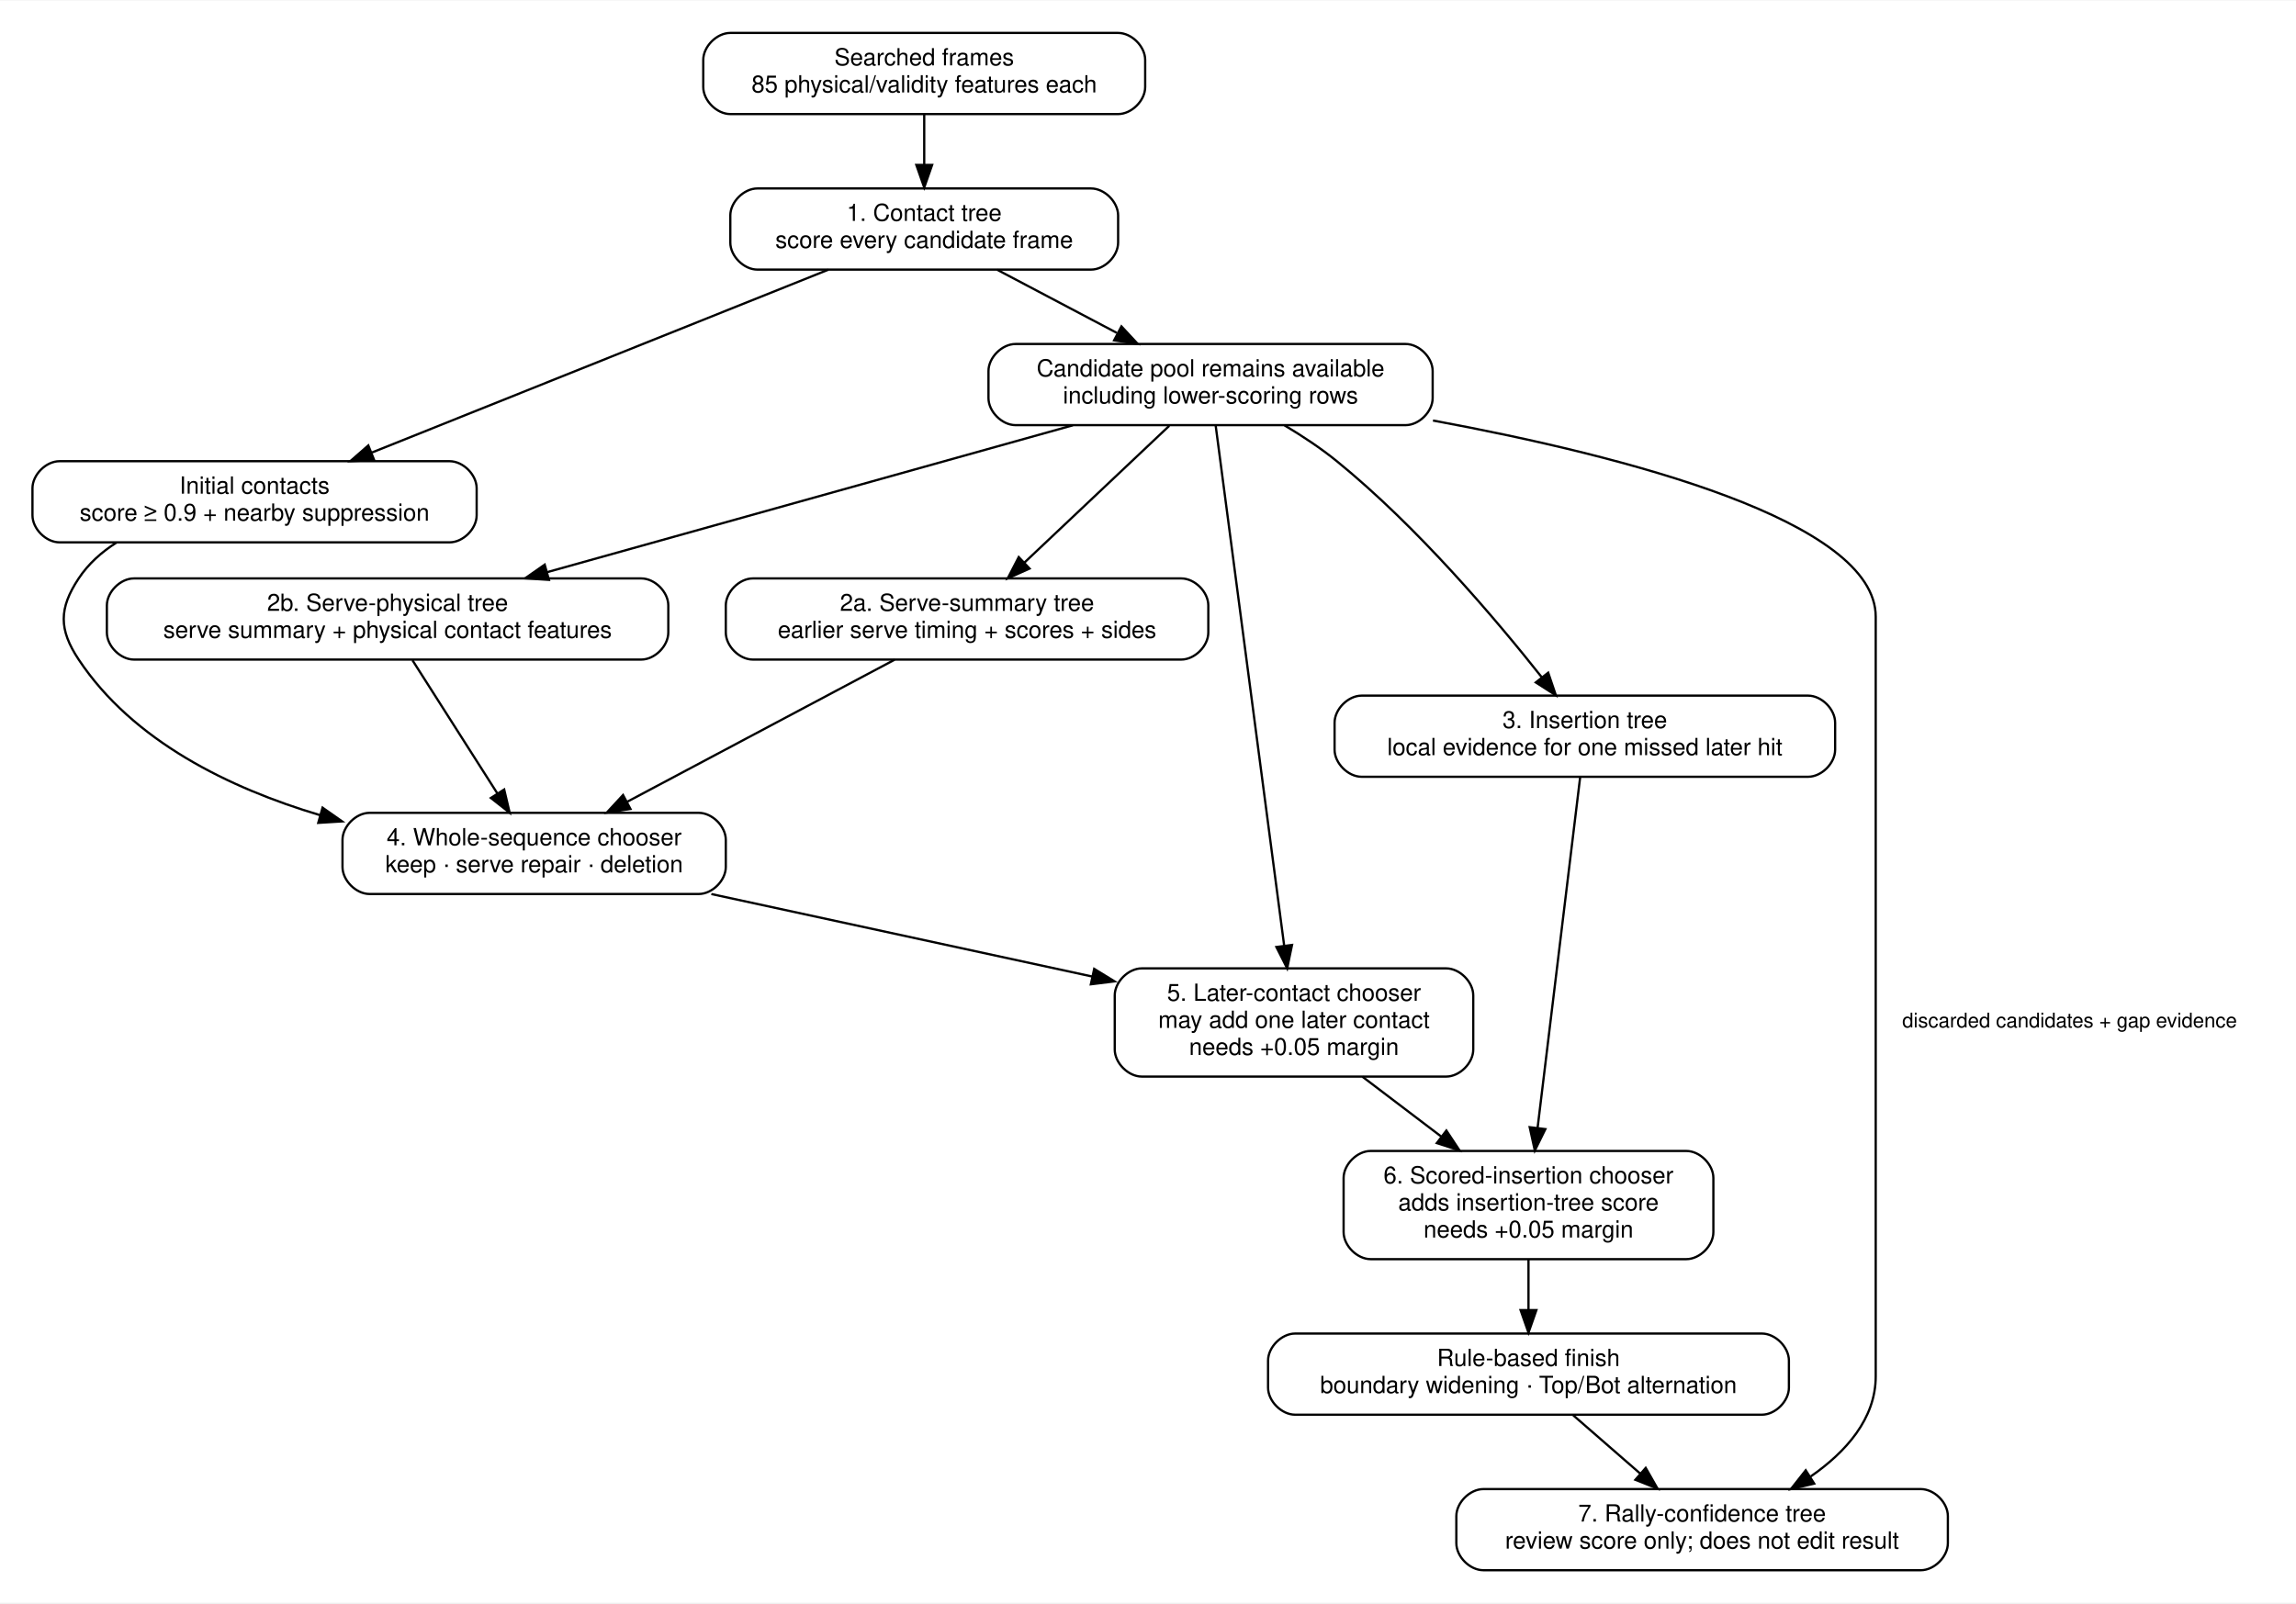
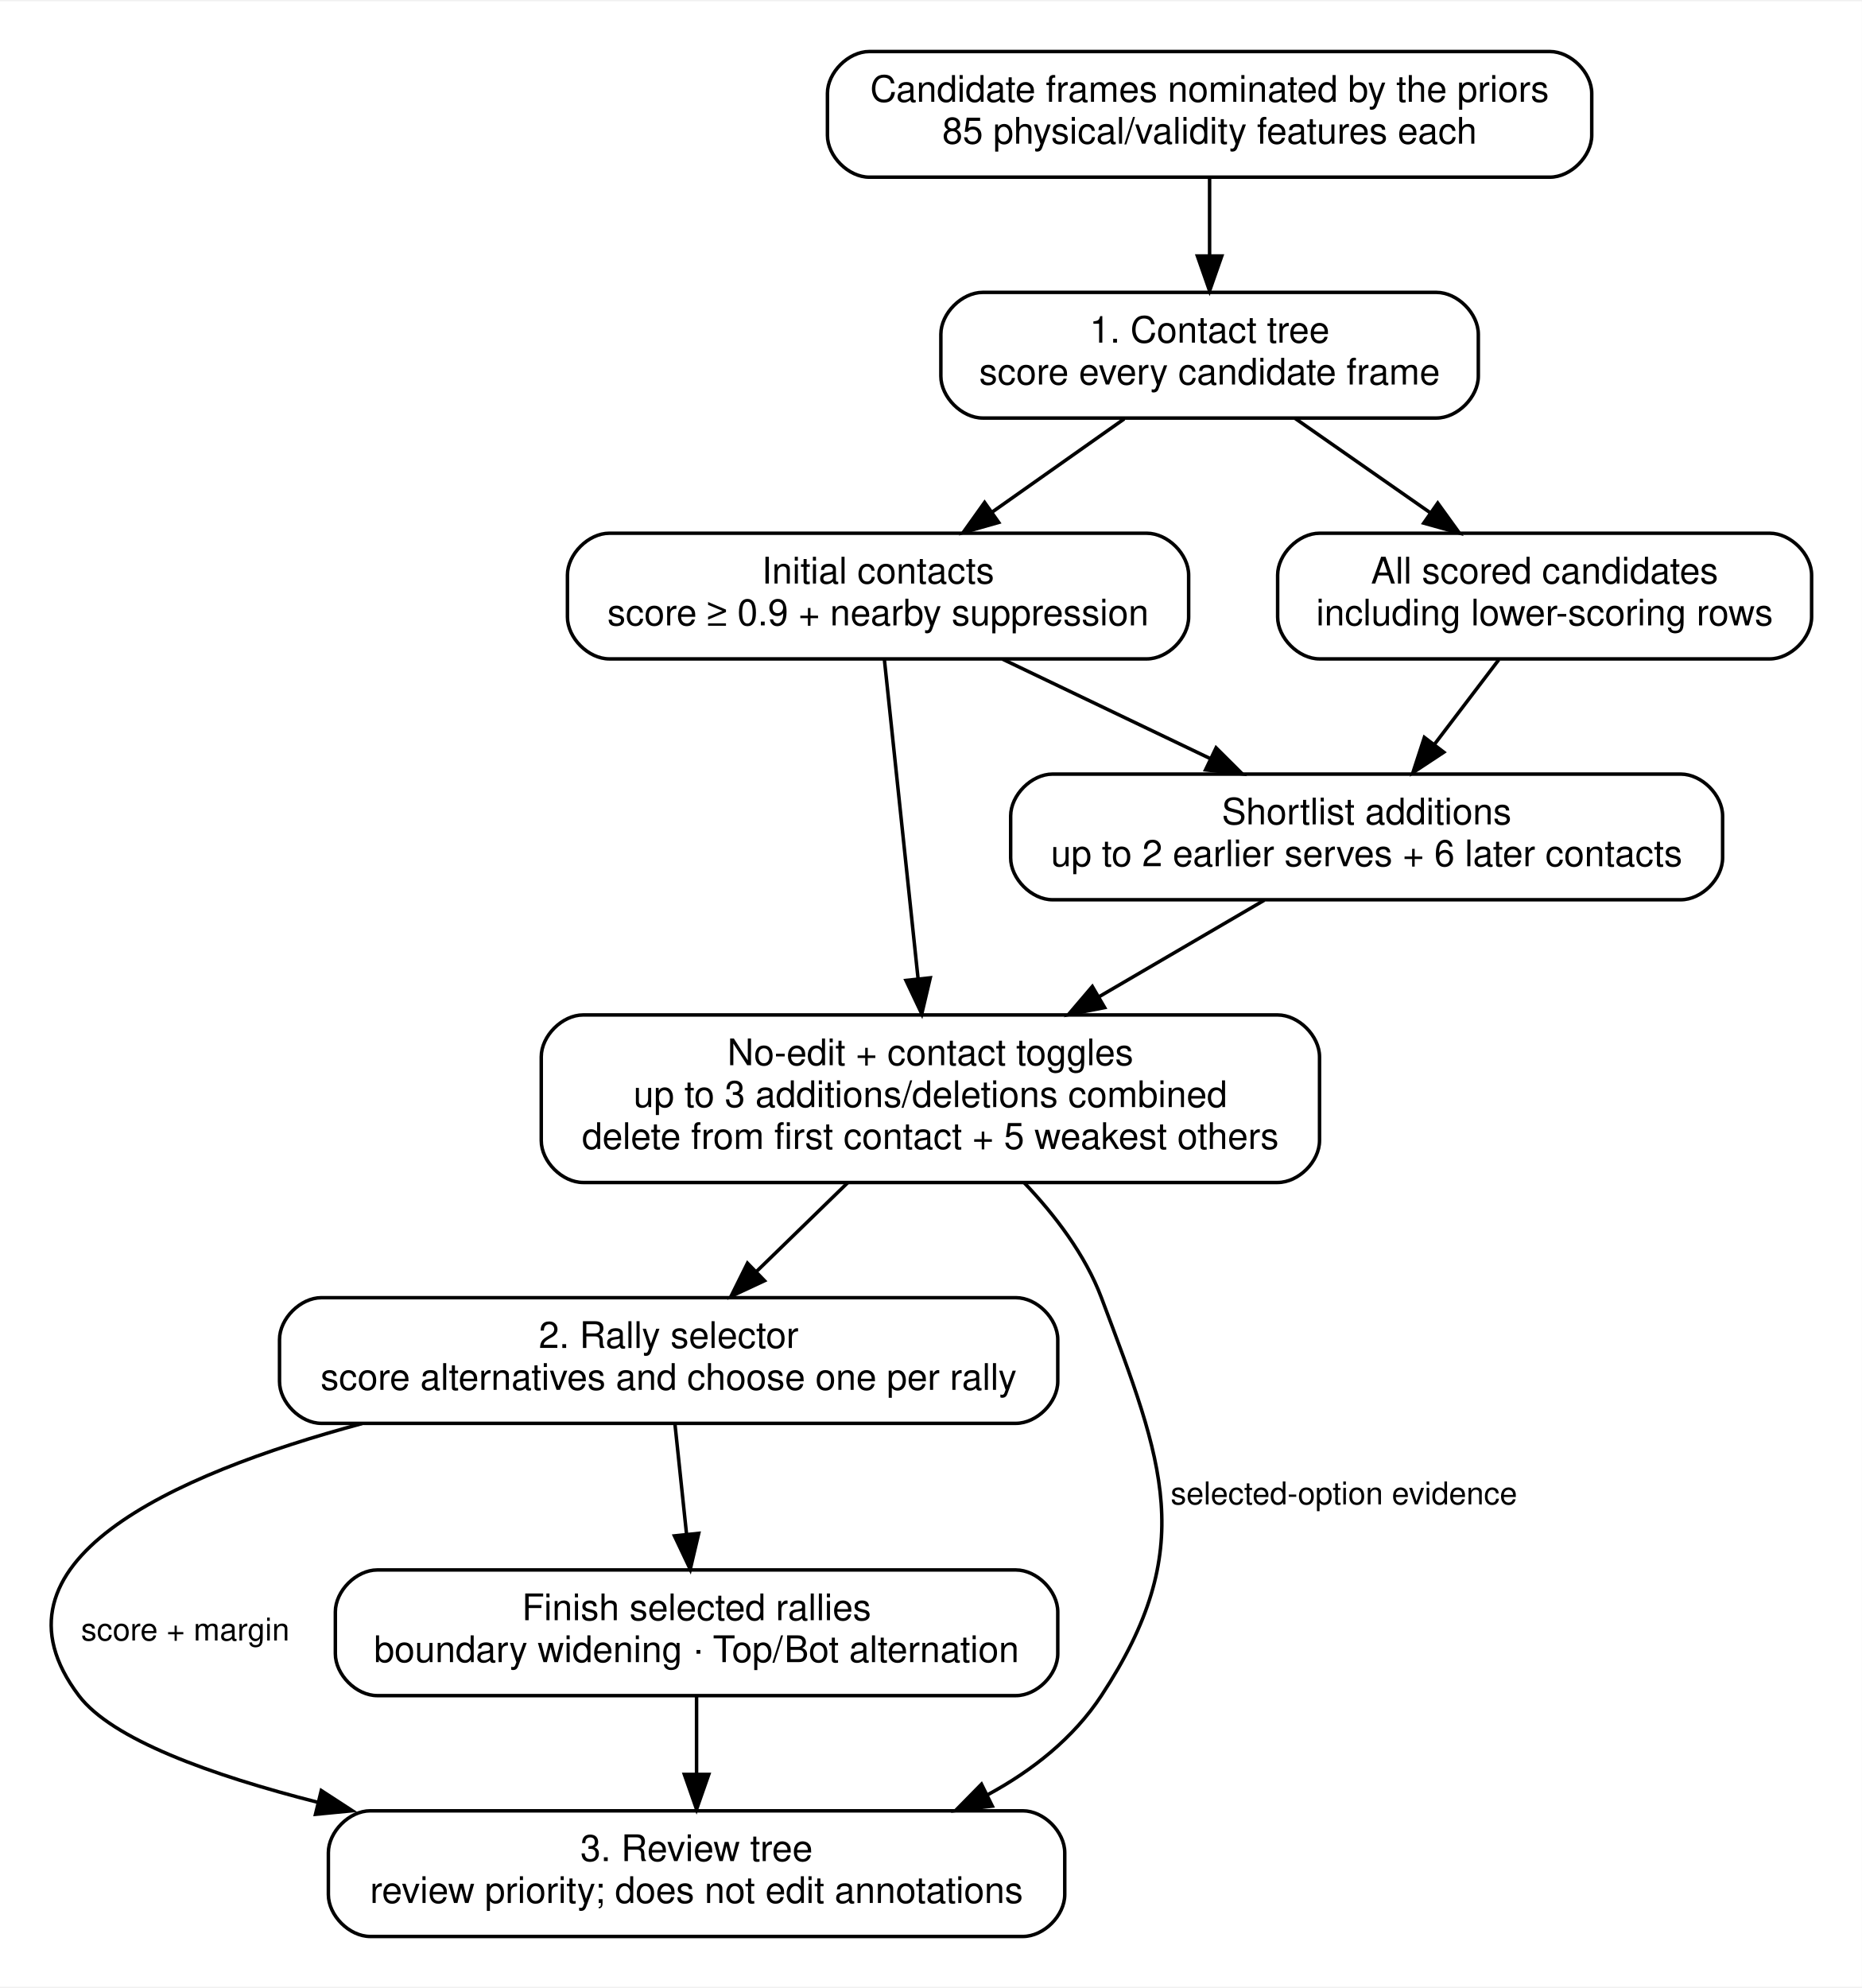
- <svg xmlns="http://www.w3.org/2000/svg" width="1018pt" height="711pt" viewBox="0.00 0.00 1018.30 710.80">
-   <g id="graph0" class="graph" transform="scale(1 1) rotate(0) translate(14.4 696.4)">
-     <polygon fill="white" stroke="transparent" points="-14.4,14.4 -14.4,-696.4 1003.9,-696.4 1003.9,14.4 -14.4,14.4" />
+ <svg xmlns="http://www.w3.org/2000/svg" width="533pt" height="569pt" viewBox="0.00 0.00 533.49 568.80">
+   <g id="graph0" class="graph" transform="scale(1 1) rotate(0) translate(14.4 554.4)">
+     <polygon fill="white" stroke="transparent" points="-14.4,14.4 -14.4,-554.4 519.09,-554.4 519.09,14.4 -14.4,14.4" />
    <g id="node1" class="node">
-       <path fill="white" stroke="black" d="M481.5,-682C481.5,-682 309.5,-682 309.5,-682 303.5,-682 297.5,-676 297.5,-670 297.5,-670 297.5,-658 297.5,-658 297.5,-652 303.5,-646 309.5,-646 309.5,-646 481.5,-646 481.5,-646 487.5,-646 493.5,-652 493.5,-658 493.5,-658 493.5,-670 493.5,-670 493.5,-676 487.5,-682 481.5,-682" />
-       <text text-anchor="middle" x="395.5" y="-667.6" font-family="Helvetica,sans-Serif" font-size="10.50">Searched frames</text>
-       <text text-anchor="middle" x="395.5" y="-655.6" font-family="Helvetica,sans-Serif" font-size="10.50">85 physical/validity features each</text>
+       <path fill="white" stroke="black" d="M429.69,-540C429.69,-540 234.69,-540 234.69,-540 228.69,-540 222.69,-534 222.69,-528 222.69,-528 222.69,-516 222.69,-516 222.69,-510 228.69,-504 234.69,-504 234.69,-504 429.69,-504 429.69,-504 435.69,-504 441.69,-510 441.69,-516 441.69,-516 441.69,-528 441.69,-528 441.69,-534 435.69,-540 429.69,-540" />
+       <text text-anchor="middle" x="332.19" y="-525.6" font-family="Helvetica,sans-Serif" font-size="10.50">Candidate frames nominated by the priors</text>
+       <text text-anchor="middle" x="332.19" y="-513.6" font-family="Helvetica,sans-Serif" font-size="10.50">85 physical/validity features each</text>
    </g>
    <g id="node2" class="node">
-       <path fill="white" stroke="black" d="M469.5,-613C469.5,-613 321.5,-613 321.5,-613 315.5,-613 309.5,-607 309.5,-601 309.5,-601 309.5,-589 309.5,-589 309.5,-583 315.5,-577 321.5,-577 321.5,-577 469.5,-577 469.5,-577 475.5,-577 481.5,-583 481.5,-589 481.5,-589 481.5,-601 481.5,-601 481.5,-607 475.5,-613 469.5,-613" />
-       <text text-anchor="middle" x="395.5" y="-598.6" font-family="Helvetica,sans-Serif" font-size="10.50">1. Contact tree</text>
-       <text text-anchor="middle" x="395.5" y="-586.6" font-family="Helvetica,sans-Serif" font-size="10.50">score every candidate frame</text>
+       <path fill="white" stroke="black" d="M397.19,-471C397.19,-471 267.19,-471 267.19,-471 261.19,-471 255.19,-465 255.19,-459 255.19,-459 255.19,-447 255.19,-447 255.19,-441 261.19,-435 267.19,-435 267.19,-435 397.19,-435 397.19,-435 403.19,-435 409.19,-441 409.19,-447 409.19,-447 409.19,-459 409.19,-459 409.19,-465 403.19,-471 397.19,-471" />
+       <text text-anchor="middle" x="332.19" y="-456.6" font-family="Helvetica,sans-Serif" font-size="10.50">1. Contact tree</text>
+       <text text-anchor="middle" x="332.19" y="-444.6" font-family="Helvetica,sans-Serif" font-size="10.50">score every candidate frame</text>
    </g>
    <g id="edge1" class="edge">
-       <path fill="none" stroke="black" d="M395.5,-645.75C395.5,-639 395.5,-631.09 395.5,-623.59" />
-       <polygon fill="black" stroke="black" points="399,-623.43 395.5,-613.43 392,-623.43 399,-623.43" />
+       <path fill="none" stroke="black" d="M332.19,-503.75C332.19,-497 332.19,-489.09 332.19,-481.59" />
+       <polygon fill="black" stroke="black" points="335.69,-481.43 332.19,-471.43 328.69,-481.43 335.69,-481.43" />
    </g>
    <g id="node3" class="node">
-       <path fill="white" stroke="black" d="M185,-492C185,-492 12,-492 12,-492 6,-492 0,-486 0,-480 0,-480 0,-468 0,-468 0,-462 6,-456 12,-456 12,-456 185,-456 185,-456 191,-456 197,-462 197,-468 197,-468 197,-480 197,-480 197,-486 191,-492 185,-492" />
-       <text text-anchor="middle" x="98.5" y="-477.6" font-family="Helvetica,sans-Serif" font-size="10.50">Initial contacts</text>
-       <text text-anchor="middle" x="98.5" y="-465.6" font-family="Helvetica,sans-Serif" font-size="10.50">score ≥ 0.9 + nearby suppression</text>
+       <path fill="white" stroke="black" d="M314.19,-402C314.19,-402 160.19,-402 160.19,-402 154.19,-402 148.19,-396 148.19,-390 148.19,-390 148.19,-378 148.19,-378 148.19,-372 154.19,-366 160.19,-366 160.19,-366 314.19,-366 314.19,-366 320.19,-366 326.19,-372 326.19,-378 326.19,-378 326.19,-390 326.19,-390 326.19,-396 320.19,-402 314.19,-402" />
+       <text text-anchor="middle" x="237.19" y="-387.6" font-family="Helvetica,sans-Serif" font-size="10.50">Initial contacts</text>
+       <text text-anchor="middle" x="237.19" y="-375.6" font-family="Helvetica,sans-Serif" font-size="10.50">score ≥ 0.9 + nearby suppression</text>
    </g>
    <g id="edge2" class="edge">
-       <path fill="none" stroke="black" d="M352.95,-576.95C299.58,-555.57 208.1,-518.92 150.6,-495.87" />
-       <polygon fill="black" stroke="black" points="151.56,-492.49 140.97,-492.02 148.95,-498.99 151.56,-492.49" />
+       <path fill="none" stroke="black" d="M307.72,-434.75C296.2,-426.62 282.29,-416.81 269.87,-408.05" />
+       <polygon fill="black" stroke="black" points="271.76,-405.1 261.57,-402.2 267.72,-410.82 271.76,-405.1" />
    </g>
    <g id="node4" class="node">
-       <path fill="white" stroke="black" d="M609,-544C609,-544 436,-544 436,-544 430,-544 424,-538 424,-532 424,-532 424,-520 424,-520 424,-514 430,-508 436,-508 436,-508 609,-508 609,-508 615,-508 621,-514 621,-520 621,-520 621,-532 621,-532 621,-538 615,-544 609,-544" />
-       <text text-anchor="middle" x="522.5" y="-529.6" font-family="Helvetica,sans-Serif" font-size="10.50">Candidate pool remains available</text>
-       <text text-anchor="middle" x="522.5" y="-517.6" font-family="Helvetica,sans-Serif" font-size="10.50">including lower-scoring rows</text>
+       <path fill="white" stroke="black" d="M492.69,-402C492.69,-402 363.69,-402 363.69,-402 357.69,-402 351.69,-396 351.69,-390 351.69,-390 351.69,-378 351.69,-378 351.69,-372 357.69,-366 363.69,-366 363.69,-366 492.69,-366 492.69,-366 498.69,-366 504.69,-372 504.69,-378 504.69,-378 504.69,-390 504.69,-390 504.69,-396 498.69,-402 492.69,-402" />
+       <text text-anchor="middle" x="428.19" y="-387.6" font-family="Helvetica,sans-Serif" font-size="10.50">All scored candidates</text>
+       <text text-anchor="middle" x="428.19" y="-375.6" font-family="Helvetica,sans-Serif" font-size="10.50">including lower-scoring rows</text>
    </g>
    <g id="edge3" class="edge">
-       <path fill="none" stroke="black" d="M427.88,-576.92C444,-568.41 463.68,-558.03 480.9,-548.94" />
-       <polygon fill="black" stroke="black" points="482.97,-551.81 490.18,-544.05 479.71,-545.62 482.97,-551.81" />
+       <path fill="none" stroke="black" d="M356.66,-434.92C368.4,-426.73 382.62,-416.8 395.29,-407.96" />
+       <polygon fill="black" stroke="black" points="397.56,-410.64 403.76,-402.05 393.55,-404.9 397.56,-410.64" />
+     </g>
+     <g id="node5" class="node">
+       <path fill="white" stroke="black" d="M467.19,-333C467.19,-333 287.19,-333 287.19,-333 281.19,-333 275.19,-327 275.19,-321 275.19,-321 275.19,-309 275.19,-309 275.19,-303 281.19,-297 287.19,-297 287.19,-297 467.19,-297 467.19,-297 473.19,-297 479.19,-303 479.19,-309 479.19,-309 479.19,-321 479.19,-321 479.19,-327 473.19,-333 467.19,-333" />
+       <text text-anchor="middle" x="377.19" y="-318.6" font-family="Helvetica,sans-Serif" font-size="10.50">Shortlist additions</text>
+       <text text-anchor="middle" x="377.19" y="-306.6" font-family="Helvetica,sans-Serif" font-size="10.50">up to 2 earlier serves + 6 later contacts</text>
+     </g>
+     <g id="edge4" class="edge">
+       <path fill="none" stroke="black" d="M272.88,-365.92C290.98,-357.26 313.15,-346.65 332.38,-337.44" />
+       <polygon fill="black" stroke="black" points="334.05,-340.52 341.56,-333.05 331.03,-334.21 334.05,-340.52" />
+     </g>
+     <g id="node6" class="node">
+       <path fill="white" stroke="black" d="M351.69,-264C351.69,-264 152.69,-264 152.69,-264 146.69,-264 140.69,-258 140.69,-252 140.69,-252 140.69,-228 140.69,-228 140.69,-222 146.69,-216 152.69,-216 152.69,-216 351.69,-216 351.69,-216 357.69,-216 363.69,-222 363.69,-228 363.69,-228 363.69,-252 363.69,-252 363.69,-258 357.69,-264 351.69,-264" />
+       <text text-anchor="middle" x="252.19" y="-249.6" font-family="Helvetica,sans-Serif" font-size="10.50">No-edit + contact toggles</text>
+       <text text-anchor="middle" x="252.19" y="-237.6" font-family="Helvetica,sans-Serif" font-size="10.50">up to 3 additions/deletions combined</text>
+       <text text-anchor="middle" x="252.19" y="-225.6" font-family="Helvetica,sans-Serif" font-size="10.50">delete from first contact + 5 weakest others</text>
+     </g>
+     <g id="edge6" class="edge">
+       <path fill="none" stroke="black" d="M239,-365.87C241.38,-343.27 245.64,-303.01 248.67,-274.31" />
+       <polygon fill="black" stroke="black" points="252.15,-274.63 249.72,-264.31 245.19,-273.89 252.15,-274.63" />
+     </g>
+     <g id="edge5" class="edge">
+       <path fill="none" stroke="black" d="M415.05,-365.75C409.45,-358.38 402.79,-349.63 396.63,-341.54" />
+       <polygon fill="black" stroke="black" points="399.3,-339.27 390.45,-333.43 393.73,-343.51 399.3,-339.27" />
+     </g>
+     <g id="edge7" class="edge">
+       <path fill="none" stroke="black" d="M347.88,-296.88C333.75,-288.64 316.44,-278.53 300.45,-269.18" />
+       <polygon fill="black" stroke="black" points="302.12,-266.11 291.72,-264.09 298.59,-272.15 302.12,-266.11" />
+     </g>
+     <g id="node7" class="node">
+       <path fill="white" stroke="black" d="M276.69,-183C276.69,-183 77.69,-183 77.69,-183 71.69,-183 65.69,-177 65.69,-171 65.69,-171 65.69,-159 65.69,-159 65.69,-153 71.69,-147 77.69,-147 77.69,-147 276.69,-147 276.69,-147 282.69,-147 288.69,-153 288.69,-159 288.69,-159 288.69,-171 288.69,-171 288.69,-177 282.69,-183 276.69,-183" />
+       <text text-anchor="middle" x="177.19" y="-168.6" font-family="Helvetica,sans-Serif" font-size="10.50">2. Rally selector</text>
+       <text text-anchor="middle" x="177.19" y="-156.6" font-family="Helvetica,sans-Serif" font-size="10.50">score alternatives and choose one per rally</text>
+     </g>
+     <g id="edge8" class="edge">
+       <path fill="none" stroke="black" d="M228.46,-215.9C220.18,-207.84 210.86,-198.77 202.46,-190.6" />
+       <polygon fill="black" stroke="black" points="204.66,-187.86 195.06,-183.39 199.78,-192.88 204.66,-187.86" />
+     </g>
+     <g id="node9" class="node">
+       <path fill="white" stroke="black" d="M278.69,-36C278.69,-36 91.69,-36 91.69,-36 85.69,-36 79.69,-30 79.69,-24 79.69,-24 79.69,-12 79.69,-12 79.69,-6 85.69,0 91.69,0 91.69,0 278.69,0 278.69,0 284.69,0 290.69,-6 290.69,-12 290.69,-12 290.69,-24 290.69,-24 290.69,-30 284.69,-36 278.69,-36" />
+       <text text-anchor="middle" x="185.19" y="-21.6" font-family="Helvetica,sans-Serif" font-size="10.50">3. Review tree</text>
+       <text text-anchor="middle" x="185.19" y="-9.6" font-family="Helvetica,sans-Serif" font-size="10.50">review priority; does not edit annotations</text>
+     </g>
+     <g id="edge11" class="edge">
+       <path fill="none" stroke="black" d="M279.02,-215.98C287.83,-206.73 296.55,-195.33 301.19,-183 319.01,-135.57 329.03,-111.33 301.19,-69 293.16,-56.79 281.45,-47.55 268.52,-40.56" />
+       <polygon fill="black" stroke="black" points="269.93,-37.35 259.41,-36.08 266.83,-43.63 269.93,-37.35" />
+       <text text-anchor="middle" x="370.69" y="-123.8" font-family="Helvetica,sans-Serif" font-size="9.00">selected-option evidence</text>
    </g>
    <g id="node8" class="node">
-       <path fill="white" stroke="black" d="M295.5,-336C295.5,-336 149.5,-336 149.5,-336 143.5,-336 137.5,-330 137.5,-324 137.5,-324 137.5,-312 137.5,-312 137.5,-306 143.5,-300 149.5,-300 149.5,-300 295.5,-300 295.5,-300 301.5,-300 307.5,-306 307.5,-312 307.5,-312 307.5,-324 307.5,-324 307.5,-330 301.5,-336 295.5,-336" />
-       <text text-anchor="middle" x="222.5" y="-321.6" font-family="Helvetica,sans-Serif" font-size="10.50">4. Whole-sequence chooser</text>
-       <text text-anchor="middle" x="222.5" y="-309.6" font-family="Helvetica,sans-Serif" font-size="10.50">keep · serve repair · deletion</text>
-     </g>
-     <g id="edge7" class="edge">
-       <path fill="none" stroke="black" d="M37.27,-455.91C30.67,-451.72 24.81,-446.5 20.5,-440 11.66,-426.66 11.65,-417.33 20.5,-404 44.56,-367.77 87.42,-346.94 127.49,-334.99" />
-       <polygon fill="black" stroke="black" points="128.65,-338.3 137.33,-332.21 126.75,-331.56 128.65,-338.3" />
-     </g>
-     <g id="node5" class="node">
-       <path fill="white" stroke="black" d="M509.5,-440C509.5,-440 319.5,-440 319.5,-440 313.5,-440 307.5,-434 307.5,-428 307.5,-428 307.5,-416 307.5,-416 307.5,-410 313.5,-404 319.5,-404 319.5,-404 509.5,-404 509.5,-404 515.5,-404 521.5,-410 521.5,-416 521.5,-416 521.5,-428 521.5,-428 521.5,-434 515.5,-440 509.5,-440" />
-       <text text-anchor="middle" x="414.5" y="-425.6" font-family="Helvetica,sans-Serif" font-size="10.50">2a. Serve-summary tree</text>
-       <text text-anchor="middle" x="414.5" y="-413.6" font-family="Helvetica,sans-Serif" font-size="10.50">earlier serve timing + scores + sides</text>
-     </g>
-     <g id="edge4" class="edge">
-       <path fill="none" stroke="black" d="M504.18,-507.7C486.54,-491.04 459.71,-465.7 439.99,-447.07" />
-       <polygon fill="black" stroke="black" points="442.22,-444.37 432.55,-440.05 437.42,-449.46 442.22,-444.37" />
-     </g>
-     <g id="node6" class="node">
-       <path fill="white" stroke="black" d="M270,-440C270,-440 45,-440 45,-440 39,-440 33,-434 33,-428 33,-428 33,-416 33,-416 33,-410 39,-404 45,-404 45,-404 270,-404 270,-404 276,-404 282,-410 282,-416 282,-416 282,-428 282,-428 282,-434 276,-440 270,-440" />
-       <text text-anchor="middle" x="157.5" y="-425.6" font-family="Helvetica,sans-Serif" font-size="10.50">2b. Serve-physical tree</text>
-       <text text-anchor="middle" x="157.5" y="-413.6" font-family="Helvetica,sans-Serif" font-size="10.50">serve summary + physical contact features</text>
-     </g>
-     <g id="edge5" class="edge">
-       <path fill="none" stroke="black" d="M461.41,-507.93C397.09,-489.95 295.96,-461.69 228.23,-442.77" />
-       <polygon fill="black" stroke="black" points="229.06,-439.36 218.49,-440.04 227.18,-446.11 229.06,-439.36" />
-     </g>
-     <g id="node7" class="node">
-       <path fill="white" stroke="black" d="M787.5,-388C787.5,-388 589.5,-388 589.5,-388 583.5,-388 577.5,-382 577.5,-376 577.5,-376 577.5,-364 577.5,-364 577.5,-358 583.5,-352 589.5,-352 589.5,-352 787.5,-352 787.5,-352 793.5,-352 799.5,-358 799.5,-364 799.5,-364 799.5,-376 799.5,-376 799.5,-382 793.5,-388 787.5,-388" />
-       <text text-anchor="middle" x="688.5" y="-373.6" font-family="Helvetica,sans-Serif" font-size="10.50">3. Insertion tree</text>
-       <text text-anchor="middle" x="688.5" y="-361.6" font-family="Helvetica,sans-Serif" font-size="10.50">local evidence for one missed later hit</text>
-     </g>
-     <g id="edge6" class="edge">
-       <path fill="none" stroke="black" d="M555.29,-507.91C563.2,-503.19 571.41,-497.77 578.5,-492 614.28,-462.91 648.93,-422.02 669.49,-396.02" />
-       <polygon fill="black" stroke="black" points="672.25,-398.17 675.65,-388.14 666.74,-393.86 672.25,-398.17" />
-     </g>
-     <g id="node9" class="node">
-       <path fill="white" stroke="black" d="M627,-267C627,-267 492,-267 492,-267 486,-267 480,-261 480,-255 480,-255 480,-231 480,-231 480,-225 486,-219 492,-219 492,-219 627,-219 627,-219 633,-219 639,-225 639,-231 639,-231 639,-255 639,-255 639,-261 633,-267 627,-267" />
-       <text text-anchor="middle" x="559.5" y="-252.6" font-family="Helvetica,sans-Serif" font-size="10.50">5. Later-contact chooser</text>
-       <text text-anchor="middle" x="559.5" y="-240.6" font-family="Helvetica,sans-Serif" font-size="10.50">may add one later contact</text>
-       <text text-anchor="middle" x="559.5" y="-228.6" font-family="Helvetica,sans-Serif" font-size="10.50">needs +0.05 margin</text>
-     </g>
-     <g id="edge11" class="edge">
-       <path fill="none" stroke="black" d="M524.76,-507.85C530.77,-462.21 547.23,-337.2 555.14,-277.11" />
-       <polygon fill="black" stroke="black" points="558.63,-277.39 556.47,-267.02 551.69,-276.48 558.63,-277.39" />
-     </g>
-     <g id="node12" class="node">
-       <path fill="white" stroke="black" d="M837.5,-36C837.5,-36 643.5,-36 643.5,-36 637.5,-36 631.5,-30 631.5,-24 631.5,-24 631.5,-12 631.5,-12 631.5,-6 637.5,0 643.5,0 643.5,0 837.5,0 837.5,0 843.5,0 849.5,-6 849.5,-12 849.5,-12 849.5,-24 849.5,-24 849.5,-30 843.5,-36 837.5,-36" />
-       <text text-anchor="middle" x="740.5" y="-21.6" font-family="Helvetica,sans-Serif" font-size="10.50">7. Rally-confidence tree</text>
-       <text text-anchor="middle" x="740.5" y="-9.6" font-family="Helvetica,sans-Serif" font-size="10.50">review score only; does not edit result</text>
-     </g>
-     <g id="edge16" class="edge">
-       <path fill="none" stroke="black" d="M621.14,-510.05C706.9,-494.17 817.5,-465.47 817.5,-423 817.5,-423 817.5,-423 817.5,-86 817.5,-67.16 804.22,-52.41 788.69,-41.61" />
-       <polygon fill="black" stroke="black" points="790.22,-38.43 779.9,-36.01 786.46,-44.34 790.22,-38.43" />
-       <text text-anchor="middle" x="903.5" y="-240.8" font-family="Helvetica,sans-Serif" font-size="9.00">discarded candidates + gap evidence</text>
-     </g>
-     <g id="edge8" class="edge">
-       <path fill="none" stroke="black" d="M382.36,-403.93C349.83,-386.64 299.38,-359.84 263.88,-340.98" />
-       <polygon fill="black" stroke="black" points="265.21,-337.73 254.74,-336.13 261.93,-343.91 265.21,-337.73" />
+       <path fill="white" stroke="black" d="M276.69,-105C276.69,-105 93.69,-105 93.69,-105 87.69,-105 81.69,-99 81.69,-93 81.69,-93 81.69,-81 81.69,-81 81.69,-75 87.69,-69 93.69,-69 93.69,-69 276.69,-69 276.69,-69 282.69,-69 288.69,-75 288.69,-81 288.69,-81 288.69,-93 288.69,-93 288.69,-99 282.69,-105 276.69,-105" />
+       <text text-anchor="middle" x="185.19" y="-90.6" font-family="Helvetica,sans-Serif" font-size="10.50">Finish selected rallies</text>
+       <text text-anchor="middle" x="185.19" y="-78.6" font-family="Helvetica,sans-Serif" font-size="10.50">boundary widening · Top/Bot alternation</text>
    </g>
    <g id="edge9" class="edge">
-       <path fill="none" stroke="black" d="M168.53,-403.7C178.86,-387.48 194.44,-363.04 206.21,-344.57" />
-       <polygon fill="black" stroke="black" points="209.21,-346.36 211.64,-336.05 203.31,-342.6 209.21,-346.36" />
+       <path fill="none" stroke="black" d="M179,-146.75C179.98,-137.43 181.22,-125.69 182.33,-115.17" />
+       <polygon fill="black" stroke="black" points="185.81,-115.49 183.38,-105.18 178.85,-114.76 185.81,-115.49" />
    </g>
-     <g id="node10" class="node">
-       <path fill="white" stroke="black" d="M733.5,-186C733.5,-186 593.5,-186 593.5,-186 587.5,-186 581.5,-180 581.5,-174 581.5,-174 581.5,-150 581.5,-150 581.5,-144 587.5,-138 593.5,-138 593.5,-138 733.5,-138 733.5,-138 739.5,-138 745.5,-144 745.5,-150 745.5,-150 745.5,-174 745.5,-174 745.5,-180 739.5,-186 733.5,-186" />
-       <text text-anchor="middle" x="663.5" y="-171.6" font-family="Helvetica,sans-Serif" font-size="10.50">6. Scored-insertion chooser</text>
-       <text text-anchor="middle" x="663.5" y="-159.6" font-family="Helvetica,sans-Serif" font-size="10.50">adds insertion-tree score</text>
-       <text text-anchor="middle" x="663.5" y="-147.6" font-family="Helvetica,sans-Serif" font-size="10.50">needs +0.05 margin</text>
-     </g>
-     <g id="edge13" class="edge">
-       <path fill="none" stroke="black" d="M686.41,-351.79C682.26,-317.59 672.91,-240.57 667.53,-196.19" />
-       <polygon fill="black" stroke="black" points="670.99,-195.69 666.31,-186.19 664.04,-196.54 670.99,-195.69" />
+     <g id="edge12" class="edge">
+       <path fill="none" stroke="black" d="M89.34,-146.94C34.5,-132.17 -20.65,-107.11 8.19,-69 17.62,-56.54 45.71,-46.3 76.81,-38.4" />
+       <polygon fill="black" stroke="black" points="77.66,-41.8 86.55,-36.02 76,-35 77.66,-41.8" />
+       <text text-anchor="middle" x="38.69" y="-84.8" font-family="Helvetica,sans-Serif" font-size="9.00">score + margin</text>
    </g>
    <g id="edge10" class="edge">
-       <path fill="none" stroke="black" d="M301.09,-299.98C351.61,-289.03 417.38,-274.79 469.93,-263.4" />
-       <polygon fill="black" stroke="black" points="470.88,-266.78 479.91,-261.24 469.4,-259.94 470.88,-266.78" />
-     </g>
-     <g id="edge12" class="edge">
-       <path fill="none" stroke="black" d="M589.86,-218.94C600.76,-210.66 613.21,-201.2 624.73,-192.45" />
-       <polygon fill="black" stroke="black" points="627.08,-195.06 632.92,-186.23 622.84,-189.49 627.08,-195.06" />
-     </g>
-     <g id="node11" class="node">
-       <path fill="white" stroke="black" d="M767,-105C767,-105 560,-105 560,-105 554,-105 548,-99 548,-93 548,-93 548,-81 548,-81 548,-75 554,-69 560,-69 560,-69 767,-69 767,-69 773,-69 779,-75 779,-81 779,-81 779,-93 779,-93 779,-99 773,-105 767,-105" />
-       <text text-anchor="middle" x="663.5" y="-90.6" font-family="Helvetica,sans-Serif" font-size="10.50">Rule-based finish</text>
-       <text text-anchor="middle" x="663.5" y="-78.6" font-family="Helvetica,sans-Serif" font-size="10.50">boundary widening · Top/Bot alternation</text>
-     </g>
-     <g id="edge14" class="edge">
-       <path fill="none" stroke="black" d="M663.5,-137.9C663.5,-130.83 663.5,-122.98 663.5,-115.64" />
-       <polygon fill="black" stroke="black" points="667,-115.39 663.5,-105.39 660,-115.39 667,-115.39" />
-     </g>
-     <g id="edge15" class="edge">
-       <path fill="none" stroke="black" d="M683.33,-68.75C692.4,-60.85 703.3,-51.37 713.13,-42.81" />
-       <polygon fill="black" stroke="black" points="715.49,-45.4 720.74,-36.2 710.9,-40.12 715.49,-45.4" />
+       <path fill="none" stroke="black" d="M185.19,-68.75C185.19,-62 185.19,-54.09 185.19,-46.59" />
+       <polygon fill="black" stroke="black" points="188.69,-46.43 185.19,-36.43 181.69,-46.43 188.69,-46.43" />
    </g>
  </g>
</svg>
